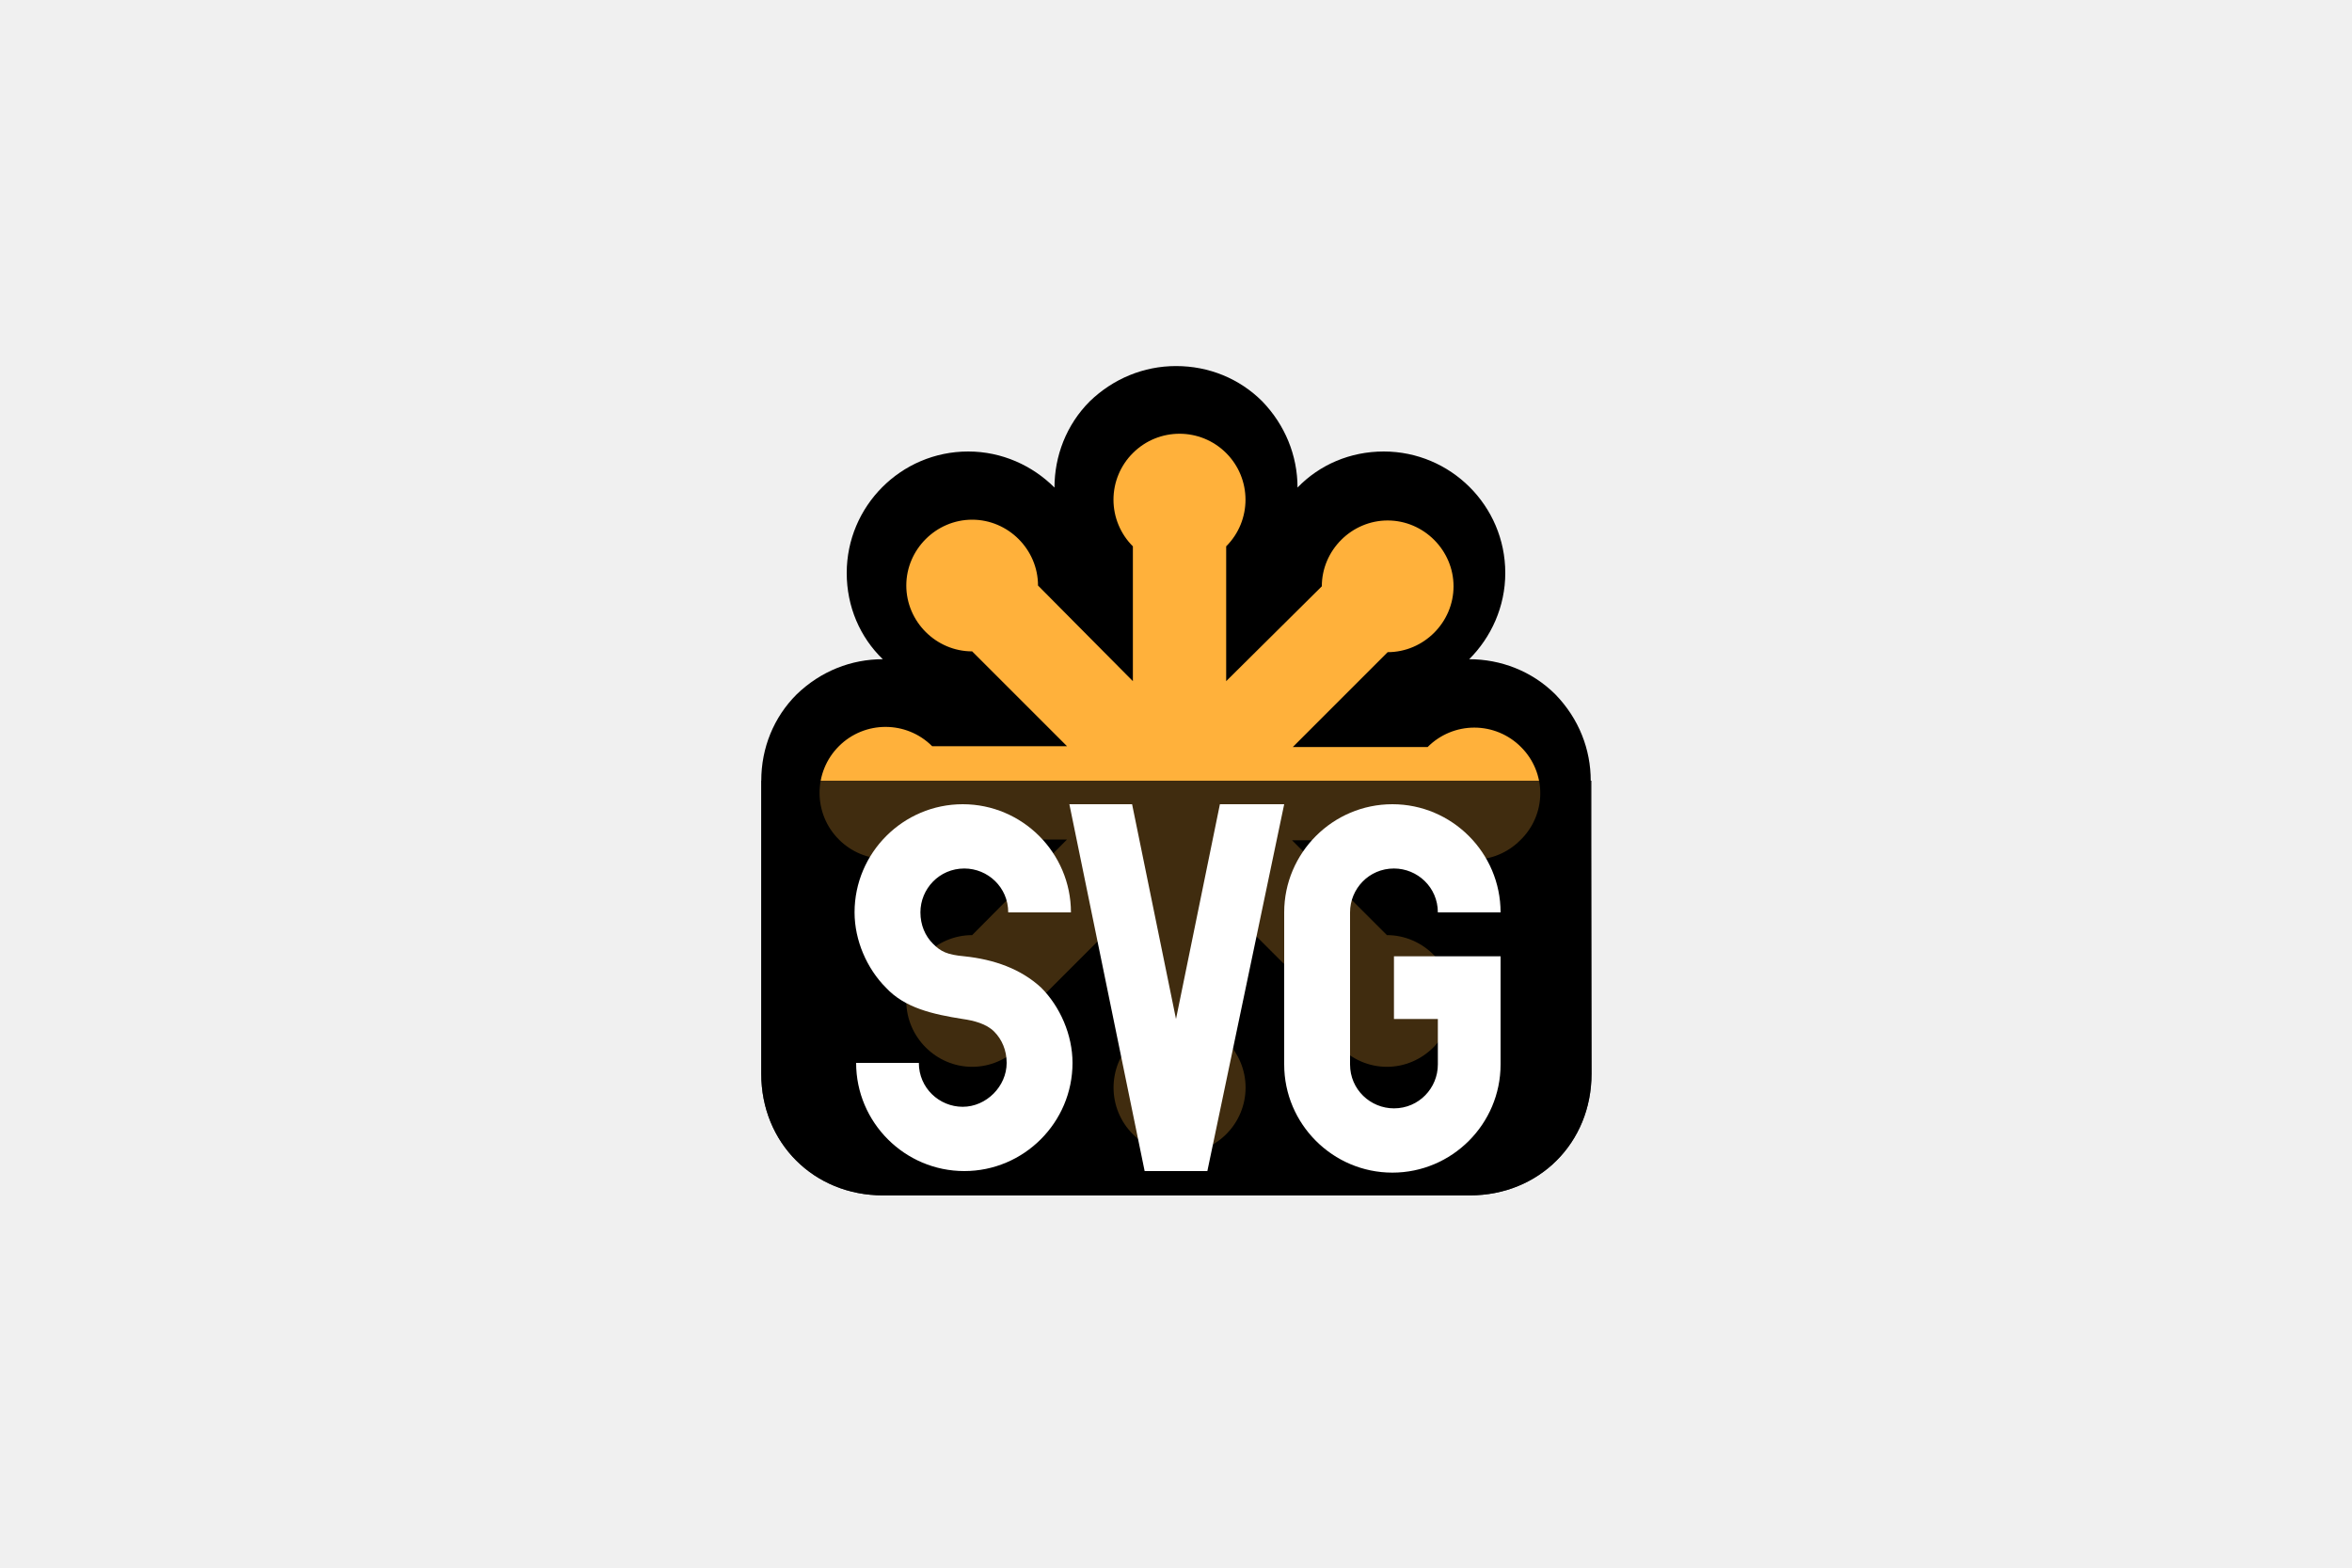
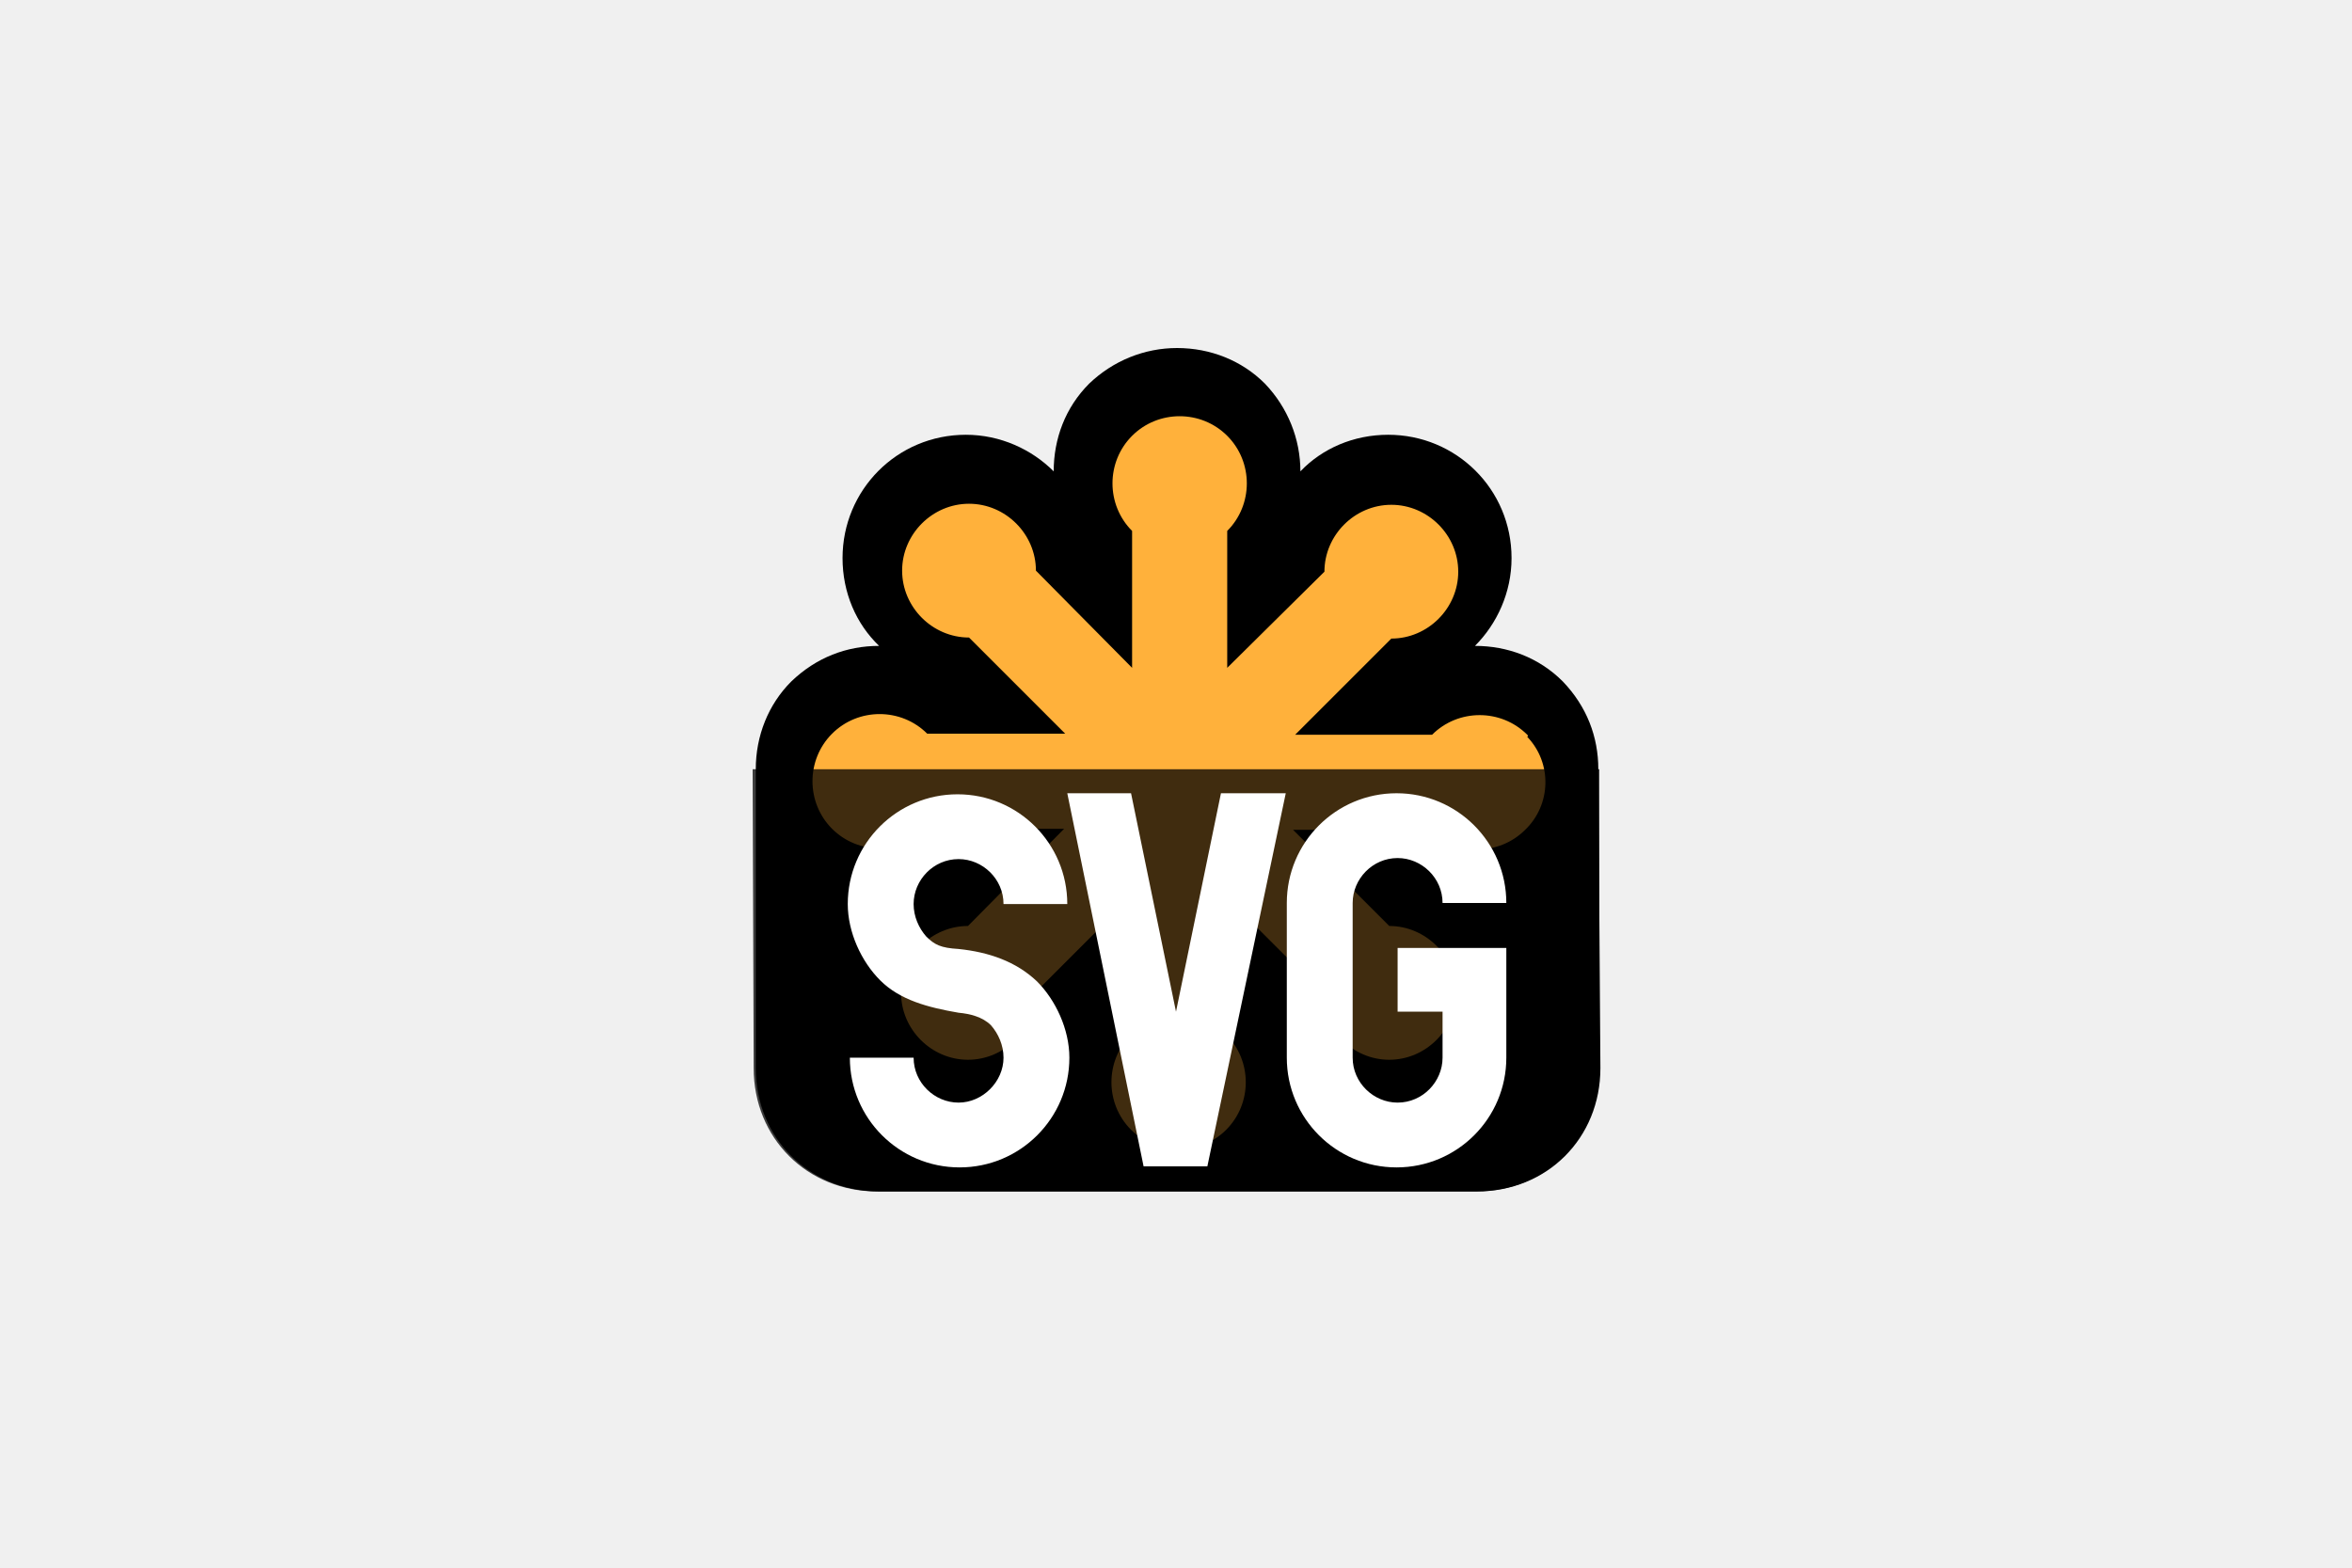
- <svg xmlns="http://www.w3.org/2000/svg" viewBox="0 0 300 200">
-   <path d="M202.9 99.6c0-4-1.5-7.9-4.5-11h0c-3-3-7-4.5-11-4.5 2.8-2.8 4.6-6.7 4.6-11 0-8.6-7-15.5-15.5-15.5-4.3 0-8.2 1.7-11 4.6h0c0-4.1-1.6-8-4.5-11-2.9-2.9-6.8-4.5-11-4.5-4.1 0-8 1.6-11 4.5-3 3-4.5 7-4.5 11-2.8-2.8-6.7-4.6-11-4.6-8.6 0-15.5 7-15.5 15.5 0 4.3 1.7 8.2 4.6 11-4 0-7.9 1.5-11 4.5-2.9 2.9-4.5 6.8-4.5 11h0V137c0 8.8 6.7 15.5 15.5 15.5h74.9c8.8 0 15.5-6.7 15.5-15.5l-.1-37.4z" />
-   <path d="M194 95.3a8.39 8.39 0 0 0-11.9 0h-17.2L177 83.2c4.6 0 8.4-3.8 8.4-8.4s-3.8-8.4-8.4-8.4-8.4 3.8-8.4 8.4l-12.2 12.1V69.7a8.39 8.39 0 1 0-11.9-11.9 8.39 8.39 0 0 0 0 11.9v17.2l-12.1-12.2c0-4.6-3.8-8.4-8.4-8.4s-8.4 3.8-8.4 8.4 3.8 8.4 8.4 8.4l12.1 12.1h-17.2a8.39 8.39 0 1 0-11.9 11.9 8.39 8.39 0 0 0 11.9 0h17.2L124 119.3c-4.6 0-8.4 3.8-8.4 8.4s3.8 8.4 8.4 8.4 8.4-3.8 8.4-8.4l12.1-12.1v17.2a8.39 8.39 0 1 0 11.9 11.9 8.39 8.39 0 0 0 0-11.9v-17.2l12.1 12.1c0 4.6 3.8 8.4 8.4 8.4s8.4-3.8 8.4-8.4-3.8-8.4-8.4-8.4l-12.1-12.1H182a8.39 8.39 0 0 0 11.9 0 8.3 8.3 0 0 0 .1-11.9z" fill="#ffb13b" />
-   <path d="M97,99.6h106V137c0,8.8-6.7,15.5-15.5,15.5h-74.9c-8.8,0-15.5-6.7-15.5-15.5V99.6z" opacity=".75" enable-background="new" />
-   <path d="M113 126c-2.4-2.4-4-6-4-9.6 0-7.6 6.2-13.8 13.8-13.8s13.8 6.2 13.8 13.8h-8c0-3.2-2.6-5.6-5.6-5.6-3.2 0-5.6 2.6-5.6 5.6 0 1.6.6 3 1.6 4h0c1 1 1.8 1.4 4 1.6h0c3.8.4 7.2 1.6 9.8 4h0c2.4 2.4 4 6 4 9.6 0 7.6-6.2 13.8-13.8 13.8s-13.8-6.2-13.8-13.8h8c0 3.2 2.6 5.6 5.6 5.6s5.6-2.6 5.6-5.6c0-1.6-.6-3-1.6-4h0c-1-1-2.6-1.4-4-1.6h0c-3.8-.6-7.4-1.4-9.8-4h0zm50.8-23.4l-9.8 46.8h-8l-9.6-46.8h8L150 130l5.6-27.4h8.2zm13.8 19.4h13.8v13.8c0 7.6-6.2 13.8-13.8 13.8s-13.8-6.2-13.8-13.8h0v-19.4c0-7.6 6.2-13.8 13.8-13.8s13.8 6.2 13.8 13.8h-8c0-3.2-2.6-5.6-5.6-5.6-3.2 0-5.6 2.6-5.6 5.6v19.4c0 3.2 2.6 5.6 5.6 5.6 3.2 0 5.6-2.6 5.6-5.6h0V130h-5.6v-8h-.2z" fill="#fff" />
+ <svg xmlns="http://www.w3.org/2000/svg" version="1.1" id="Layer_1" x="0px" y="0px" viewBox="0 0 225 150" style="enable-background:new 0 0 225 150;" xml:space="preserve">
+   <style type="text/css">
+ 	.st0{fill:#FFB13B;}
+ 	.st1{opacity:0.75;enable-background:new    ;}
+ 	.st2{fill:#FFFFFF;}
+ </style>
+   <path d="M152.9,73.6c0-3.1-1.1-6-3.4-8.4l0,0c-2.3-2.3-5.3-3.4-8.4-3.4c2.1-2.1,3.5-5.1,3.5-8.4c0-6.6-5.3-11.8-11.8-11.8  c-3.3,0-6.3,1.3-8.4,3.5l0,0c0-3.1-1.2-6.1-3.4-8.4c-2.2-2.2-5.2-3.4-8.4-3.4c-3.1,0-6.1,1.2-8.4,3.4c-2.3,2.3-3.4,5.3-3.4,8.4  c-2.1-2.1-5.1-3.5-8.4-3.5c-6.6,0-11.8,5.3-11.8,11.8c0,3.3,1.3,6.3,3.5,8.4c-3.1,0-6,1.1-8.4,3.4c-2.2,2.2-3.4,5.2-3.4,8.4l0,0  v28.6c0,6.7,5.1,11.8,11.8,11.8h57.2c6.7,0,11.8-5.1,11.8-11.8L152.9,73.6z" />
+   <path class="st0" d="M146.1,70.3c-2.5-2.5-6.6-2.5-9.1,0l0,0h-13.1l9.2-9.2c3.5,0,6.4-2.9,6.4-6.4c0-3.5-2.9-6.4-6.4-6.4  c-3.5,0-6.4,2.9-6.4,6.4l-9.3,9.2V50.8c2.5-2.5,2.5-6.6,0-9.1c-2.5-2.5-6.6-2.5-9.1,0l0,0c-2.5,2.5-2.5,6.6,0,9.1l0,0v13.1l-9.2-9.3  c0-3.5-2.9-6.4-6.4-6.4c-3.5,0-6.4,2.9-6.4,6.4c0,3.5,2.9,6.4,6.4,6.4l9.2,9.2H88.7c-2.5-2.5-6.6-2.5-9.1,0c-2.5,2.5-2.5,6.6,0,9.1  c2.5,2.5,6.6,2.5,9.1,0l0,0h13.1l-9.2,9.3c-3.5,0-6.4,2.9-6.4,6.4c0,3.5,2.9,6.4,6.4,6.4c3.5,0,6.4-2.9,6.4-6.4l9.2-9.2V99  c-2.5,2.5-2.5,6.6,0,9.1c2.5,2.5,6.6,2.5,9.1,0c2.5-2.5,2.5-6.6,0-9.1l0,0V85.8l9.2,9.2c0,3.5,2.9,6.4,6.4,6.4  c3.5,0,6.4-2.9,6.4-6.4c0-3.5-2.9-6.4-6.4-6.4l-9.2-9.2h13.1c2.5,2.5,6.6,2.5,9.1,0l0,0c2.5-2.4,2.6-6.4,0.2-8.9  C146.2,70.4,146.2,70.4,146.1,70.3z" />
+   <path class="st1" d="M72,73.6h81v28.6c0,6.7-5.1,11.8-11.8,11.8H83.9c-6.7,0-11.8-5.1-11.8-11.8L72,73.6L72,73.6z" />
+   <path class="st2" d="M84.2,93.8c-1.8-1.8-3.1-4.6-3.1-7.3c0-5.8,4.7-10.5,10.5-10.5c5.8,0,10.5,4.7,10.5,10.5h-6.1  c0-2.4-2-4.3-4.3-4.3c-2.4,0-4.3,2-4.3,4.3c0,1.2,0.5,2.3,1.2,3.1l0,0c0.8,0.8,1.4,1.1,3.1,1.2l0,0c2.9,0.3,5.5,1.2,7.5,3.1l0,0  c1.8,1.8,3.1,4.6,3.1,7.3c0,5.8-4.7,10.5-10.5,10.5s-10.5-4.7-10.5-10.5h6.1c0,2.4,2,4.3,4.3,4.3s4.3-2,4.3-4.3  c0-1.2-0.5-2.3-1.2-3.1l0,0c-0.8-0.8-2-1.1-3.1-1.2l0,0C88.8,96.4,86.1,95.7,84.2,93.8L84.2,93.8z M123,75.9l-7.5,35.7h-6.1  l-7.3-35.7h6.1l4.3,20.9l4.3-20.9C116.8,75.9,123,75.9,123,75.9z M133.6,90.7h10.5v10.5c0,5.8-4.7,10.5-10.5,10.5  c-5.8,0-10.5-4.7-10.5-10.5l0,0V86.4c0-5.8,4.7-10.5,10.5-10.5c5.8,0,10.5,4.7,10.5,10.5H138c0-2.4-2-4.3-4.3-4.3  c-2.4,0-4.3,2-4.3,4.3v14.8c0,2.4,2,4.3,4.3,4.3c2.4,0,4.3-2,4.3-4.3l0,0v-4.4h-4.3v-6.1H133.6z" />
</svg>
